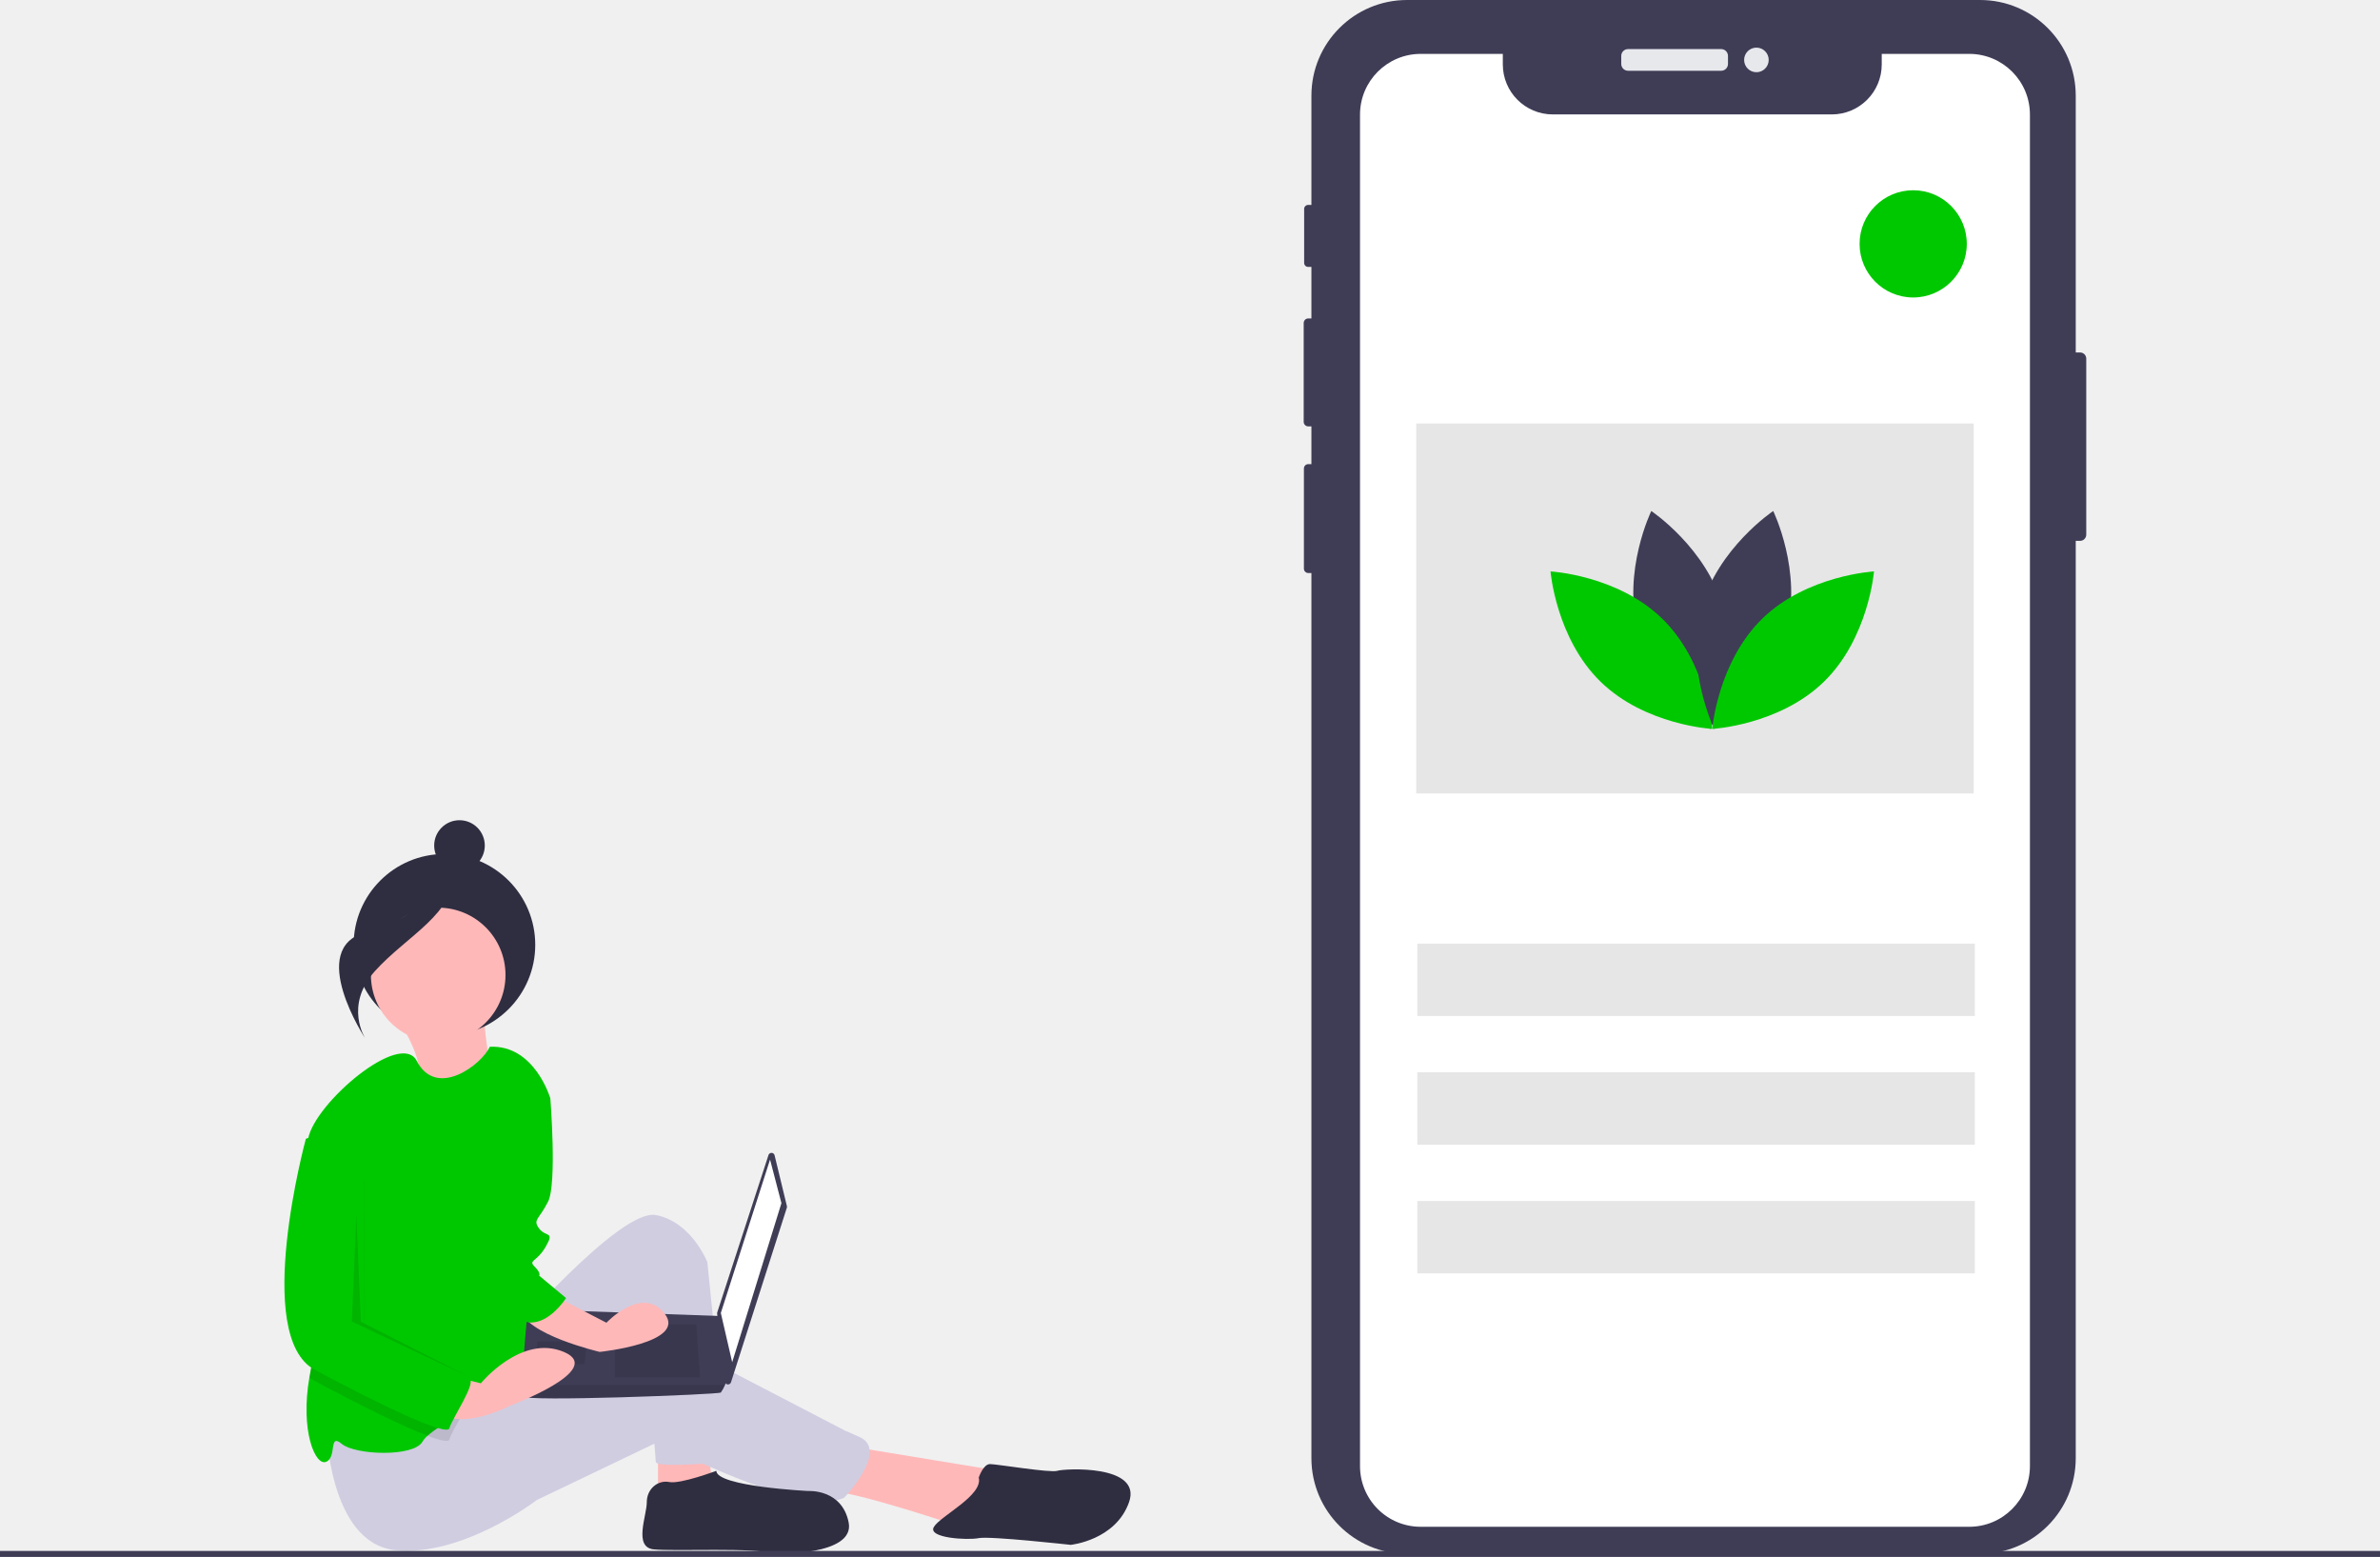
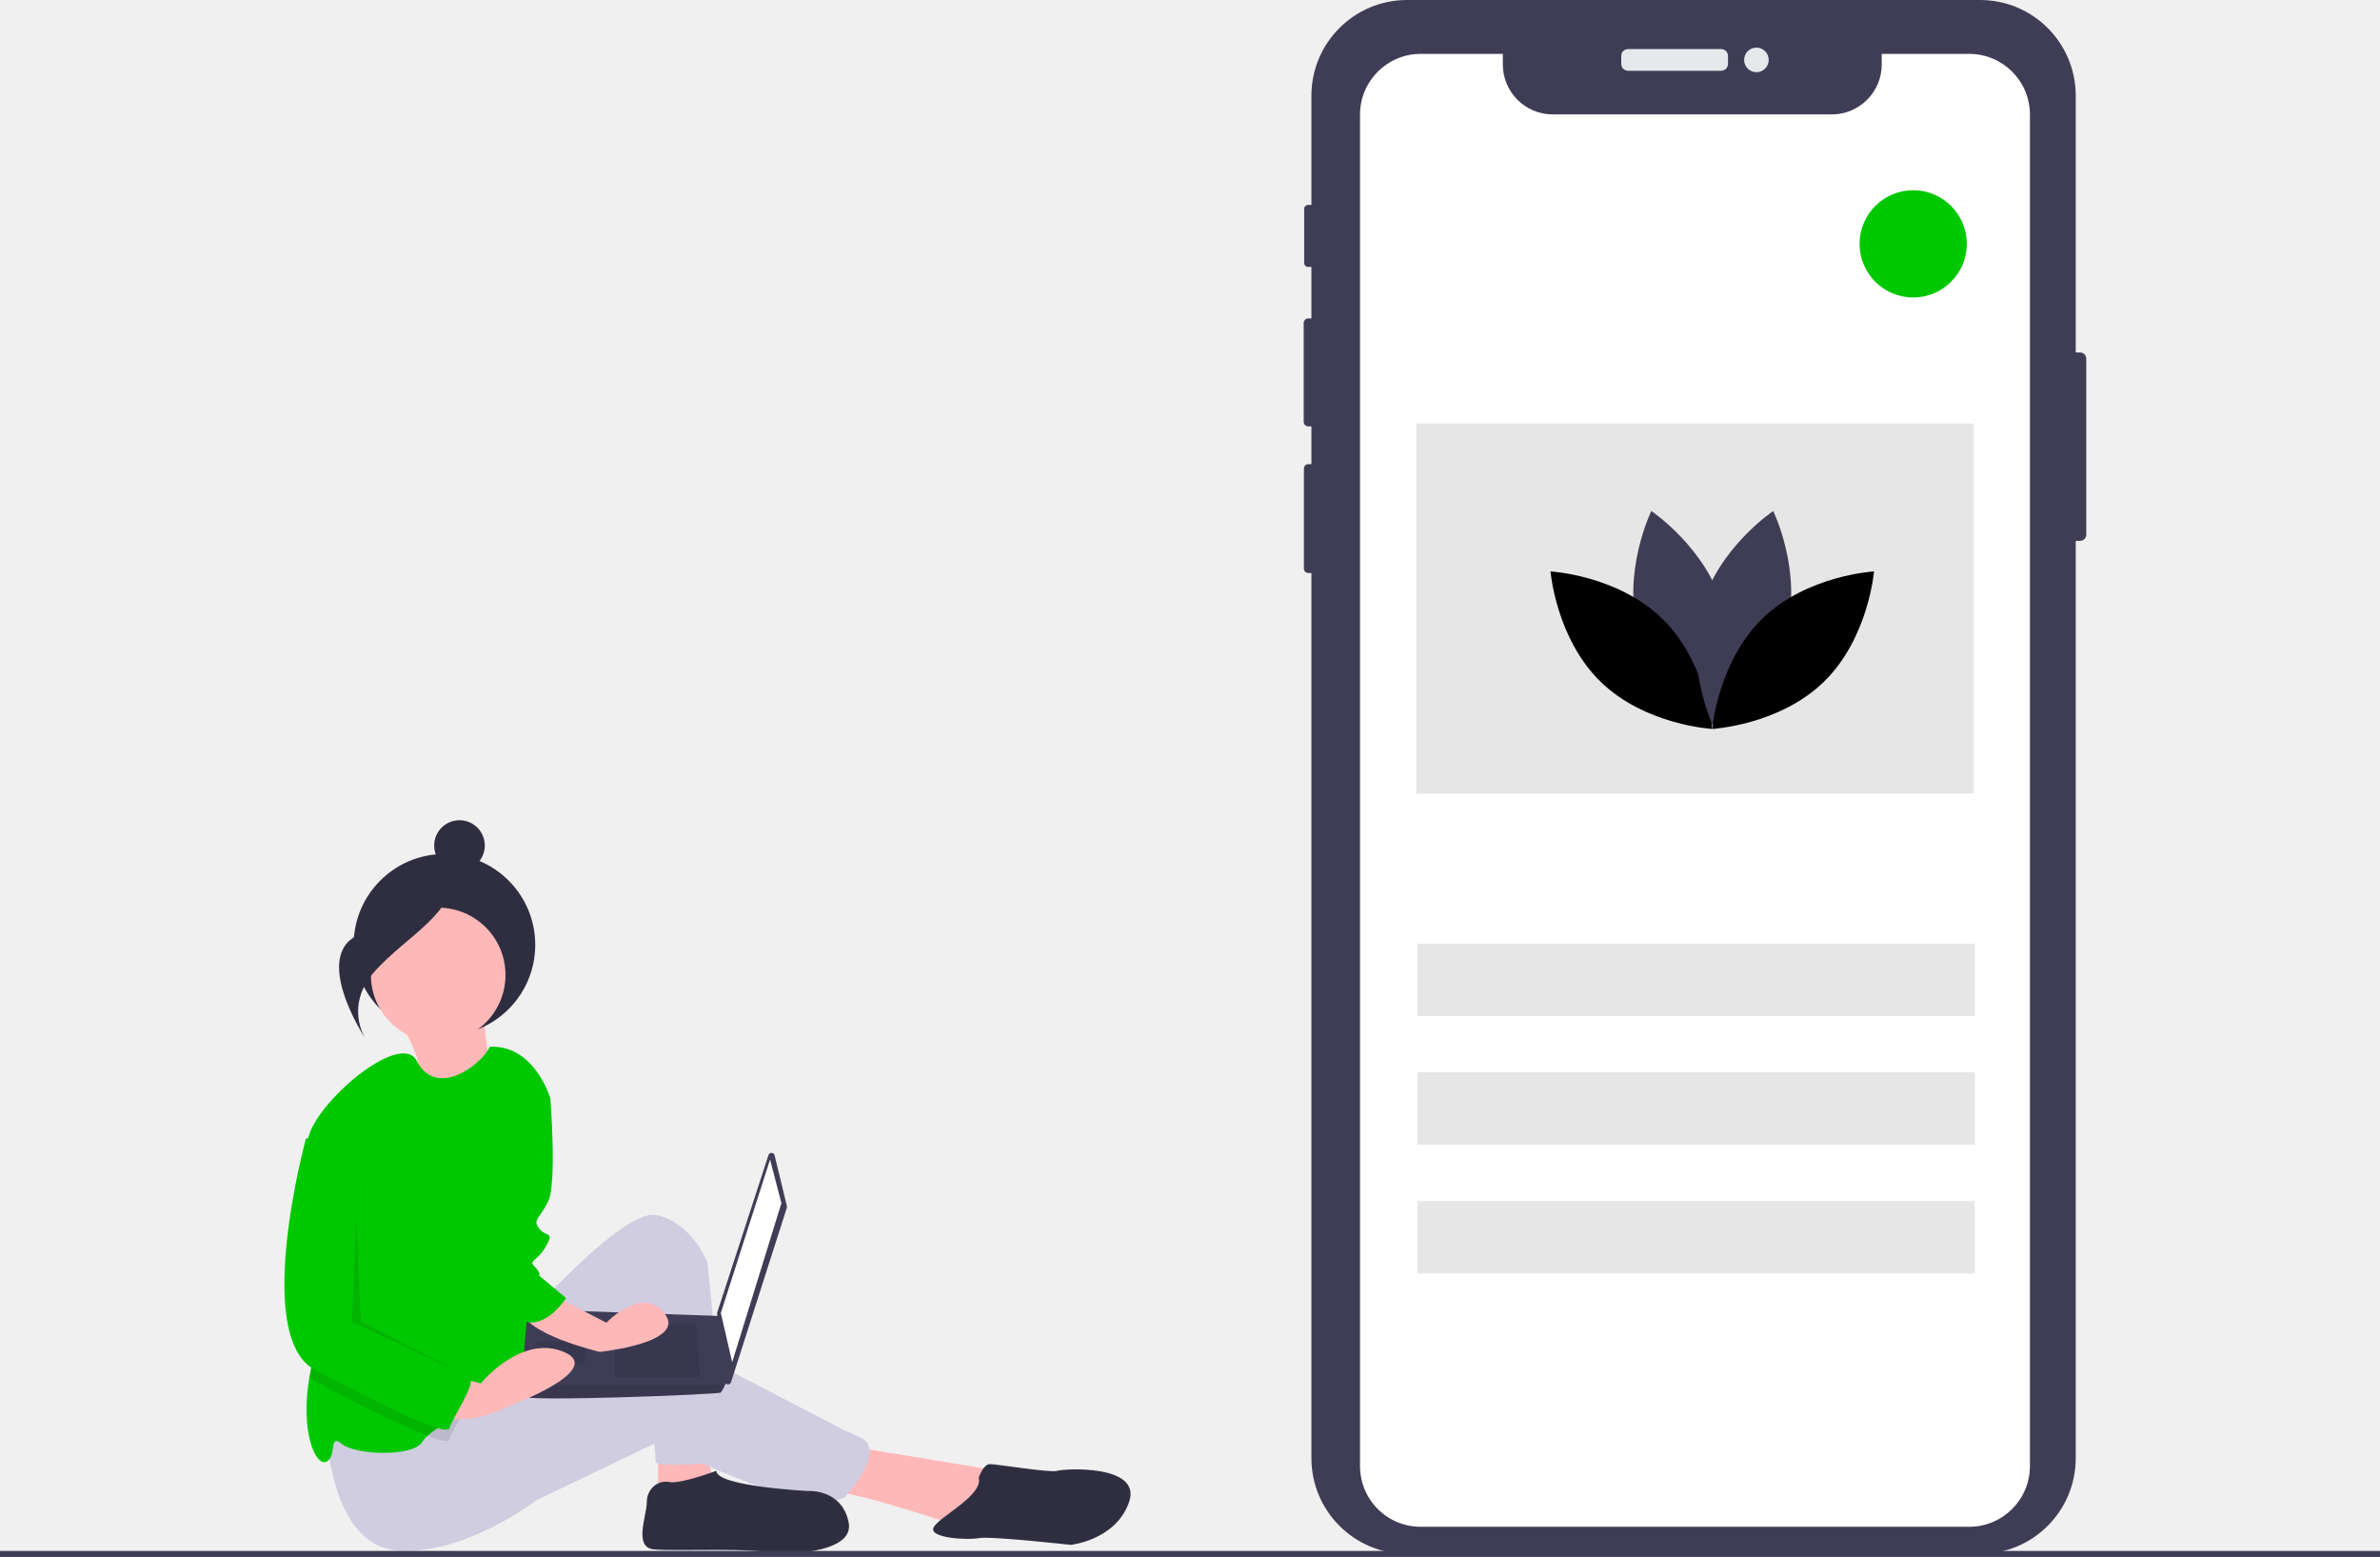
<svg xmlns="http://www.w3.org/2000/svg" id="e4e5ac1e-f7c3-49db-bea6-73c2d2e1dfe0" data-name="Layer 1" viewBox="0 0 888 580.723">
  <path d="M304.558,539.723s10.804,17.136,6.946,21.776,28.95,4.756,28.95,4.756-4.928-24.928-3.478-30.665Z" transform="translate(-156 -159.6383)" fill="#ffb8b8" />
  <circle cx="165.825" cy="352.416" r="33.88" fill="#2f2e41" />
  <polygon points="245.51 536.052 245.51 556.137 265.594 551.952 263.921 537.726 245.51 536.052" fill="#ffb8b8" />
  <path d="M472.642,699.038l56.069,9.205-14.226,20.921s-39.332-13.39-49.374-13.39S472.642,699.038,472.642,699.038Z" transform="translate(-156 -159.6383)" fill="#ffb8b8" />
  <path d="M345.441,658.869s41.843-48.537,55.232-46.027,19.248,17.574,19.248,17.574l7.532,74.48s-26.779,2.511-26.779,0-5.021-56.069-5.021-56.069S356.32,735.859,335.399,678.117Z" transform="translate(-156 -159.6383)" fill="#d0cde1" />
  <path d="M277.656,691.506s.837,43.843,25.942,46.353,52.722-18.737,52.722-18.737l45.19-21.649s53.559,28.344,69.459,20.813c0,0,16.737-17.574,5.858-22.595s-.837,0-.837,0l-64.438-33.474s-12.553-3.347-34.311,5.858-51.048,13.39-51.048,13.39Z" transform="translate(-156 -159.6383)" fill="#d0cde1" />
  <circle cx="163.498" cy="363.66" r="25.106" fill="#ffb8b8" />
  <path d="M355.483,593.594l-1.674,35.148s.837,46.027-6.695,49.374c-3.808,1.69-11.457,5.088-18.528,8.804-5.306,2.778-10.285,5.724-13.063,8.26a9.368,9.368,0,0,0-1.883,2.184c-3.347,5.858-25.106,5.021-30.127.837s-1.674,5.021-5.858,6.695c-4.05,1.623-9.666-11.649-6.226-31.466.109-.661.234-1.331.368-2.008,3.841-19.206-2.193-65.208-1.264-82.982a31.273,31.273,0,0,1,.427-4.05c2.511-13.39,34.545-40.638,40.537-29.03,7.381,14.327,24.336,1.239,27.248-5.281,16.737-.837,22.595,19.248,22.595,19.248Z" transform="translate(-156 -159.6383)" fill="#00c800" />
  <path d="M423.268,708.243s-13.39,5.021-17.574,4.184-8.369,2.511-8.369,7.532-5.021,16.737,2.511,17.574,38.495-.837,45.19,1.674c0,0,30.127.837,27.616-11.716s-15.063-11.716-15.063-11.716S423.268,714.101,423.268,708.243Z" transform="translate(-156 -159.6383)" fill="#2f2e41" />
  <path d="M521.18,710.754s1.674-5.021,4.184-5.021,22.595,3.347,25.106,2.511,31.8-2.511,26.779,11.716-21.758,15.9-21.758,15.9-30.127-3.347-34.311-2.511-19.248,0-16.737-4.184S522.854,717.449,521.18,710.754Z" transform="translate(-156 -159.6383)" fill="#2f2e41" />
  <path d="M445.005,590.551l4.591,18.938a1.183,1.183,0,0,1-.023.639L428.747,675.211a1.183,1.183,0,0,1-2.302-.227l-2.881-25.353a1.183,1.183,0,0,1,.051-.5l19.116-58.667A1.183,1.183,0,0,1,445.005,590.551Z" transform="translate(-156 -159.6383)" fill="#3f3d56" />
  <polygon points="287.316 432.512 291.555 448.761 273.186 508.105 268.947 489.737 287.316 432.512" fill="#fff" />
  <path d="M350.768,680.46c.706,2.119,73.473-.706,74.18-1.413a15.335,15.335,0,0,0,1.554-2.826c.664-1.413,1.272-2.826,1.272-2.826l-2.826-22.876L352.887,647.962s-1.802,19.386-2.169,28.259A21.199,21.199,0,0,0,350.768,680.46Z" transform="translate(-156 -159.6383)" fill="#3f3d56" />
  <polygon points="259.763 493.975 261.176 513.757 229.385 513.757 229.385 493.975 259.763 493.975" opacity="0.1" />
  <polygon points="218.788 500.334 218.978 500.296 218.081 508.811 200.419 508.811 200.419 500.334 218.788 500.334" opacity="0.1" />
  <path d="M350.768,680.46c.706,2.119,73.473-.706,74.18-1.413a15.335,15.335,0,0,0,1.554-2.826h-75.784A21.199,21.199,0,0,0,350.768,680.46Z" transform="translate(-156 -159.6383)" opacity="0.1" />
  <circle cx="171.439" cy="315.379" r="9.442" fill="#2f2e41" />
  <path d="M324.599,485.295s-9.647,16.046-32.078,22.052-.183,39.715-.183,39.715-8.09-12.258,3.579-25.239S326.365,499.967,324.599,485.295Z" transform="translate(-156 -159.6383)" fill="#2f2e41" />
  <path d="M328.587,686.92c-2.067,3.908-4.494,7.967-4.904,9.607-.276,1.113-3.339.469-8.159-1.347-9.666-3.657-26.419-12.034-42.052-20.411a13.202,13.202,0,0,1-2.042-1.339c.109-.661.234-1.331.368-2.008,3.841-19.206-2.193-65.208-1.264-82.982l7.122-2.377,14.226,13.39v56.906s36.822,20.084,39.332,21.758C332.495,678.97,330.729,682.861,328.587,686.92Z" transform="translate(-156 -159.6383)" opacity="0.1" />
  <path d="M359.667,641.295l22.595,11.716s13.39-14.226,21.758-3.347S379.752,663.89,379.752,663.89s-28.453-6.695-29.29-15.9S359.667,641.295,359.667,641.295Z" transform="translate(-156 -159.6383)" fill="#ffb8b8" />
  <path d="M322.009,672.259l13.39,3.347S350.462,657.195,366.362,663.89s-20.084,20.084-20.084,20.084-19.248,10.042-26.779,1.674S322.009,672.259,322.009,672.259Z" transform="translate(-156 -159.6383)" fill="#ffb8b8" />
  <path d="M351.299,561.794c.837.837,10.042,7.532,10.042,7.532s2.511,31.8-.837,38.495-5.858,6.695-3.347,10.042,5.858.837,2.511,6.695-6.695,5.021-4.184,7.532,1.674,3.347,1.674,3.347l10.042,8.369s-6.161,9.813-13.96,9.091-14.493-38.381-14.493-38.381Z" transform="translate(-156 -159.6383)" fill="#00c800" />
  <path d="M277.656,581.878l-7.532,2.511s-20.084,73.643,3.347,86.196,49.374,25.106,50.211,21.758S333.725,675.606,331.214,673.932s-39.332-21.758-39.332-21.758v-56.906Z" transform="translate(-156 -159.6383)" fill="#00c800" />
  <polygon points="132.953 452.785 131.28 492.954 175.633 513.876 134.627 492.954 132.953 452.785" opacity="0.1" />
  <path d="M934.4,293.398v65.68a2.296,2.296,0,0,1-2.29,2.29h-1.63v342.15a35.702,35.702,0,0,1-35.7,35.7H680.99a35.693,35.693,0,0,1-35.69-35.7v-330.15h-1.18a1.618,1.618,0,0,1-1.62-1.61V334.378a1.62,1.62,0,0,1,1.62-1.62h1.18V318.678h-1.19a1.696,1.696,0,0,1-1.69-1.7v-36.87a1.694,1.694,0,0,1,1.69-1.69h1.19v-19.22h-1.21a1.498,1.498,0,0,1-1.5-1.5v-20.12a1.507,1.507,0,0,1,1.5-1.51h1.21v-40.74a35.691,35.691,0,0,1,35.69-35.69H894.78a35.7,35.7,0,0,1,35.7,35.69v95.78h1.63A2.296,2.296,0,0,1,934.4,293.398Z" transform="translate(-156 -159.6383)" fill="#3f3d56" />
  <rect x="604.903" y="18.307" width="39.823" height="8.086" rx="2.542" fill="#e6e8ec" />
  <circle cx="655.335" cy="22.35" r="4.587" fill="#e6e8ec" />
  <path d="M913.385,202.388v504.09a22.65,22.65,0,0,1-22.65,22.64h-204.65a22.611,22.611,0,0,1-22.65-22.64v-504.09a22.649,22.649,0,0,1,22.65-22.65h30.63v3.93a18.65,18.65,0,0,0,18.65,18.65h104.08a18.65,18.65,0,0,0,18.65-18.65v-3.93h32.64A22.643,22.643,0,0,1,913.385,202.388Z" transform="translate(-156 -159.6383)" fill="#fff" />
  <rect x="528.827" y="351.959" width="208" height="27" fill="#e6e6e6" />
  <rect x="528.827" y="399.959" width="208" height="27" fill="#e6e6e6" />
  <rect x="528.827" y="447.959" width="208" height="27" fill="#e6e6e6" />
  <circle cx="713.827" cy="90.959" r="20" fill="#00c800" />
  <rect x="528.41" y="157.959" width="208" height="138" fill="#e6e6e6" />
-   <path d="M767.235,395.188c6.073,22.45,26.875,36.354,26.875,36.354s10.955-22.495,4.882-44.945-26.875-36.354-26.875-36.354S761.162,372.738,767.235,395.188Z" transform="translate(-156 -159.6383)" fill="#3f3d56" />
-   <path d="M776.159,390.363c16.665,16.223,18.7,41.16,18.7,41.16s-24.984-1.364-41.648-17.587-18.7-41.16-18.7-41.16S759.495,374.141,776.159,390.363Z" transform="translate(-156 -159.6383)" fill="#00c800" />
-   <path d="M822.484,395.188c-6.073,22.45-26.875,36.354-26.875,36.354s-10.955-22.495-4.882-44.945S817.602,350.243,817.602,350.243,828.557,372.738,822.484,395.188Z" transform="translate(-156 -159.6383)" fill="#3f3d56" />
-   <path d="M813.56,390.363c-16.665,16.223-18.7,41.16-18.7,41.16s24.984-1.364,41.648-17.587,18.7-41.16,18.7-41.16S830.225,374.141,813.56,390.363Z" transform="translate(-156 -159.6383)" fill="#00c800" />
+   <g id="mobileId">
+     <path d="M767.235,395.188c6.073,22.45,26.875,36.354,26.875,36.354s10.955-22.495,4.882-44.945-26.875-36.354-26.875-36.354S761.162,372.738,767.235,395.188Z" transform="translate(-156 -159.6383)" fill="#3f3d56" />
+     <path d="M776.159,390.363c16.665,16.223,18.7,41.16,18.7,41.16s-24.984-1.364-41.648-17.587-18.7-41.16-18.7-41.16S759.495,374.141,776.159,390.363Z" transform="translate(-156 -159.6383)" />
+     <path d="M822.484,395.188c-6.073,22.45-26.875,36.354-26.875,36.354s-10.955-22.495-4.882-44.945S817.602,350.243,817.602,350.243,828.557,372.738,822.484,395.188Z" transform="translate(-156 -159.6383)" fill="#3f3d56" />
+     <path d="M813.56,390.363c-16.665,16.223-18.7,41.16-18.7,41.16s24.984-1.364,41.648-17.587,18.7-41.16,18.7-41.16S830.225,374.141,813.56,390.363Z" transform="translate(-156 -159.6383)" />
+   </g>
  <rect y="578.483" width="888" height="2.241" fill="#3f3d56" />
</svg>
